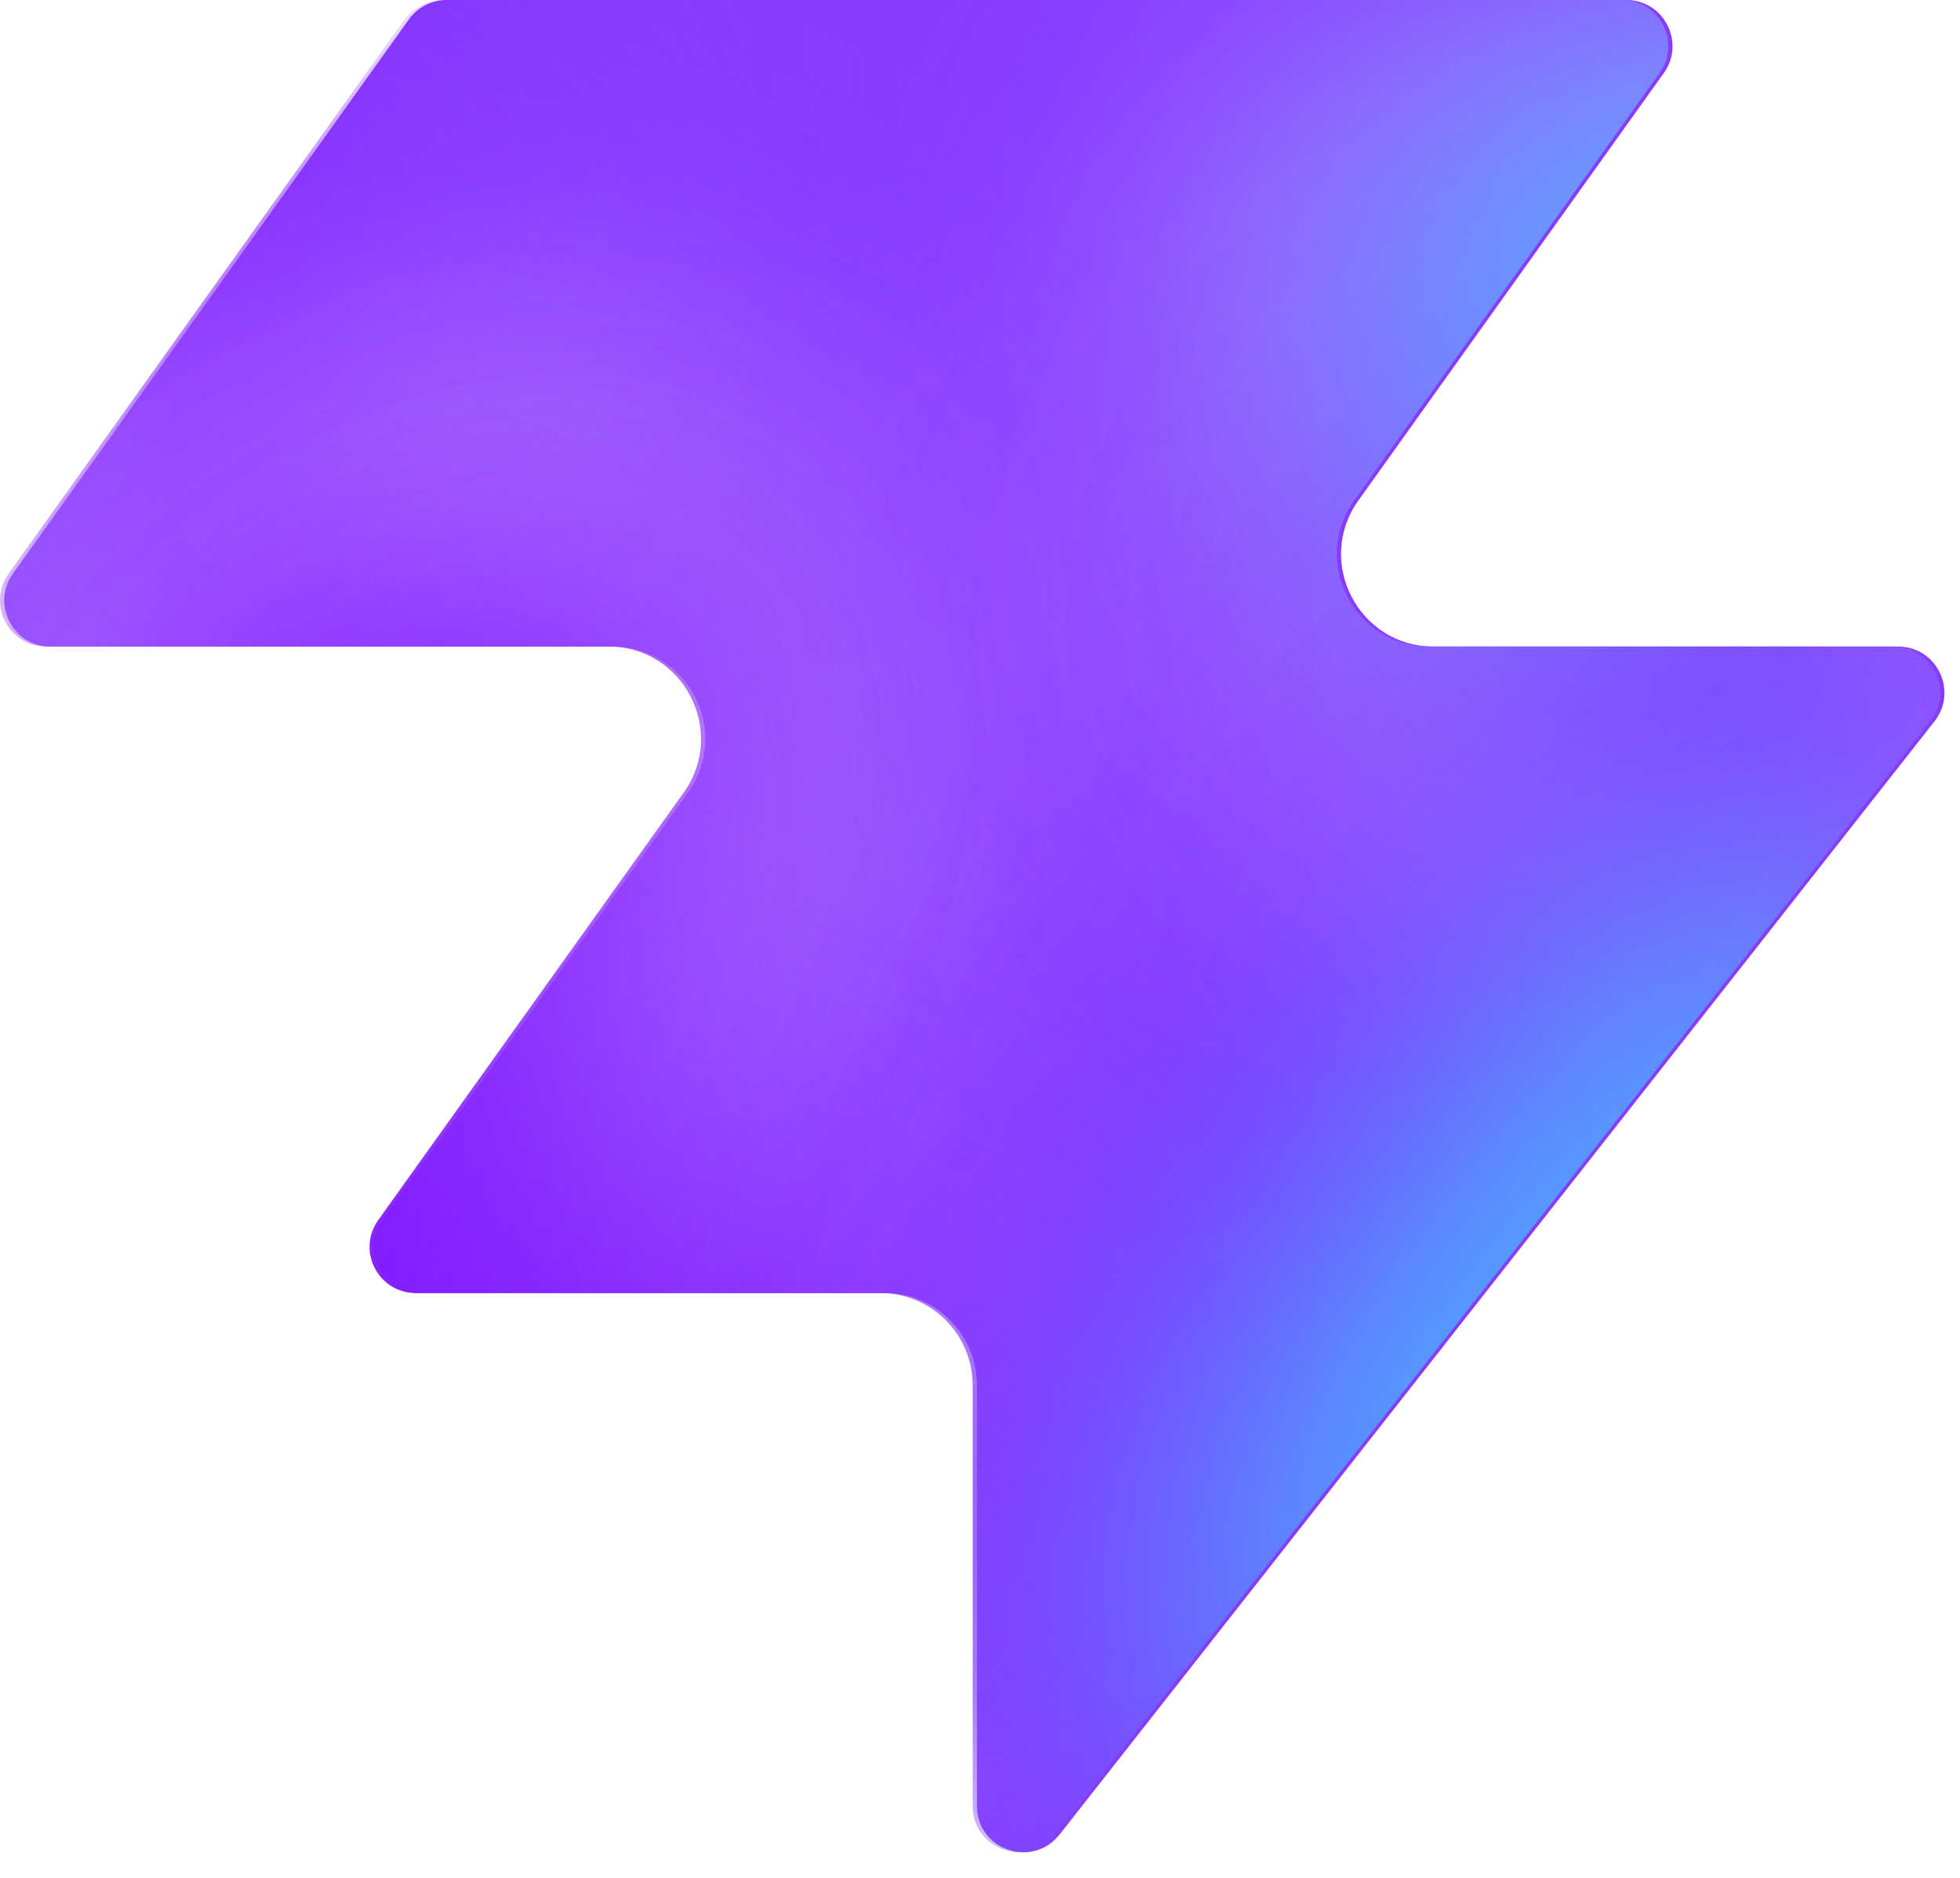
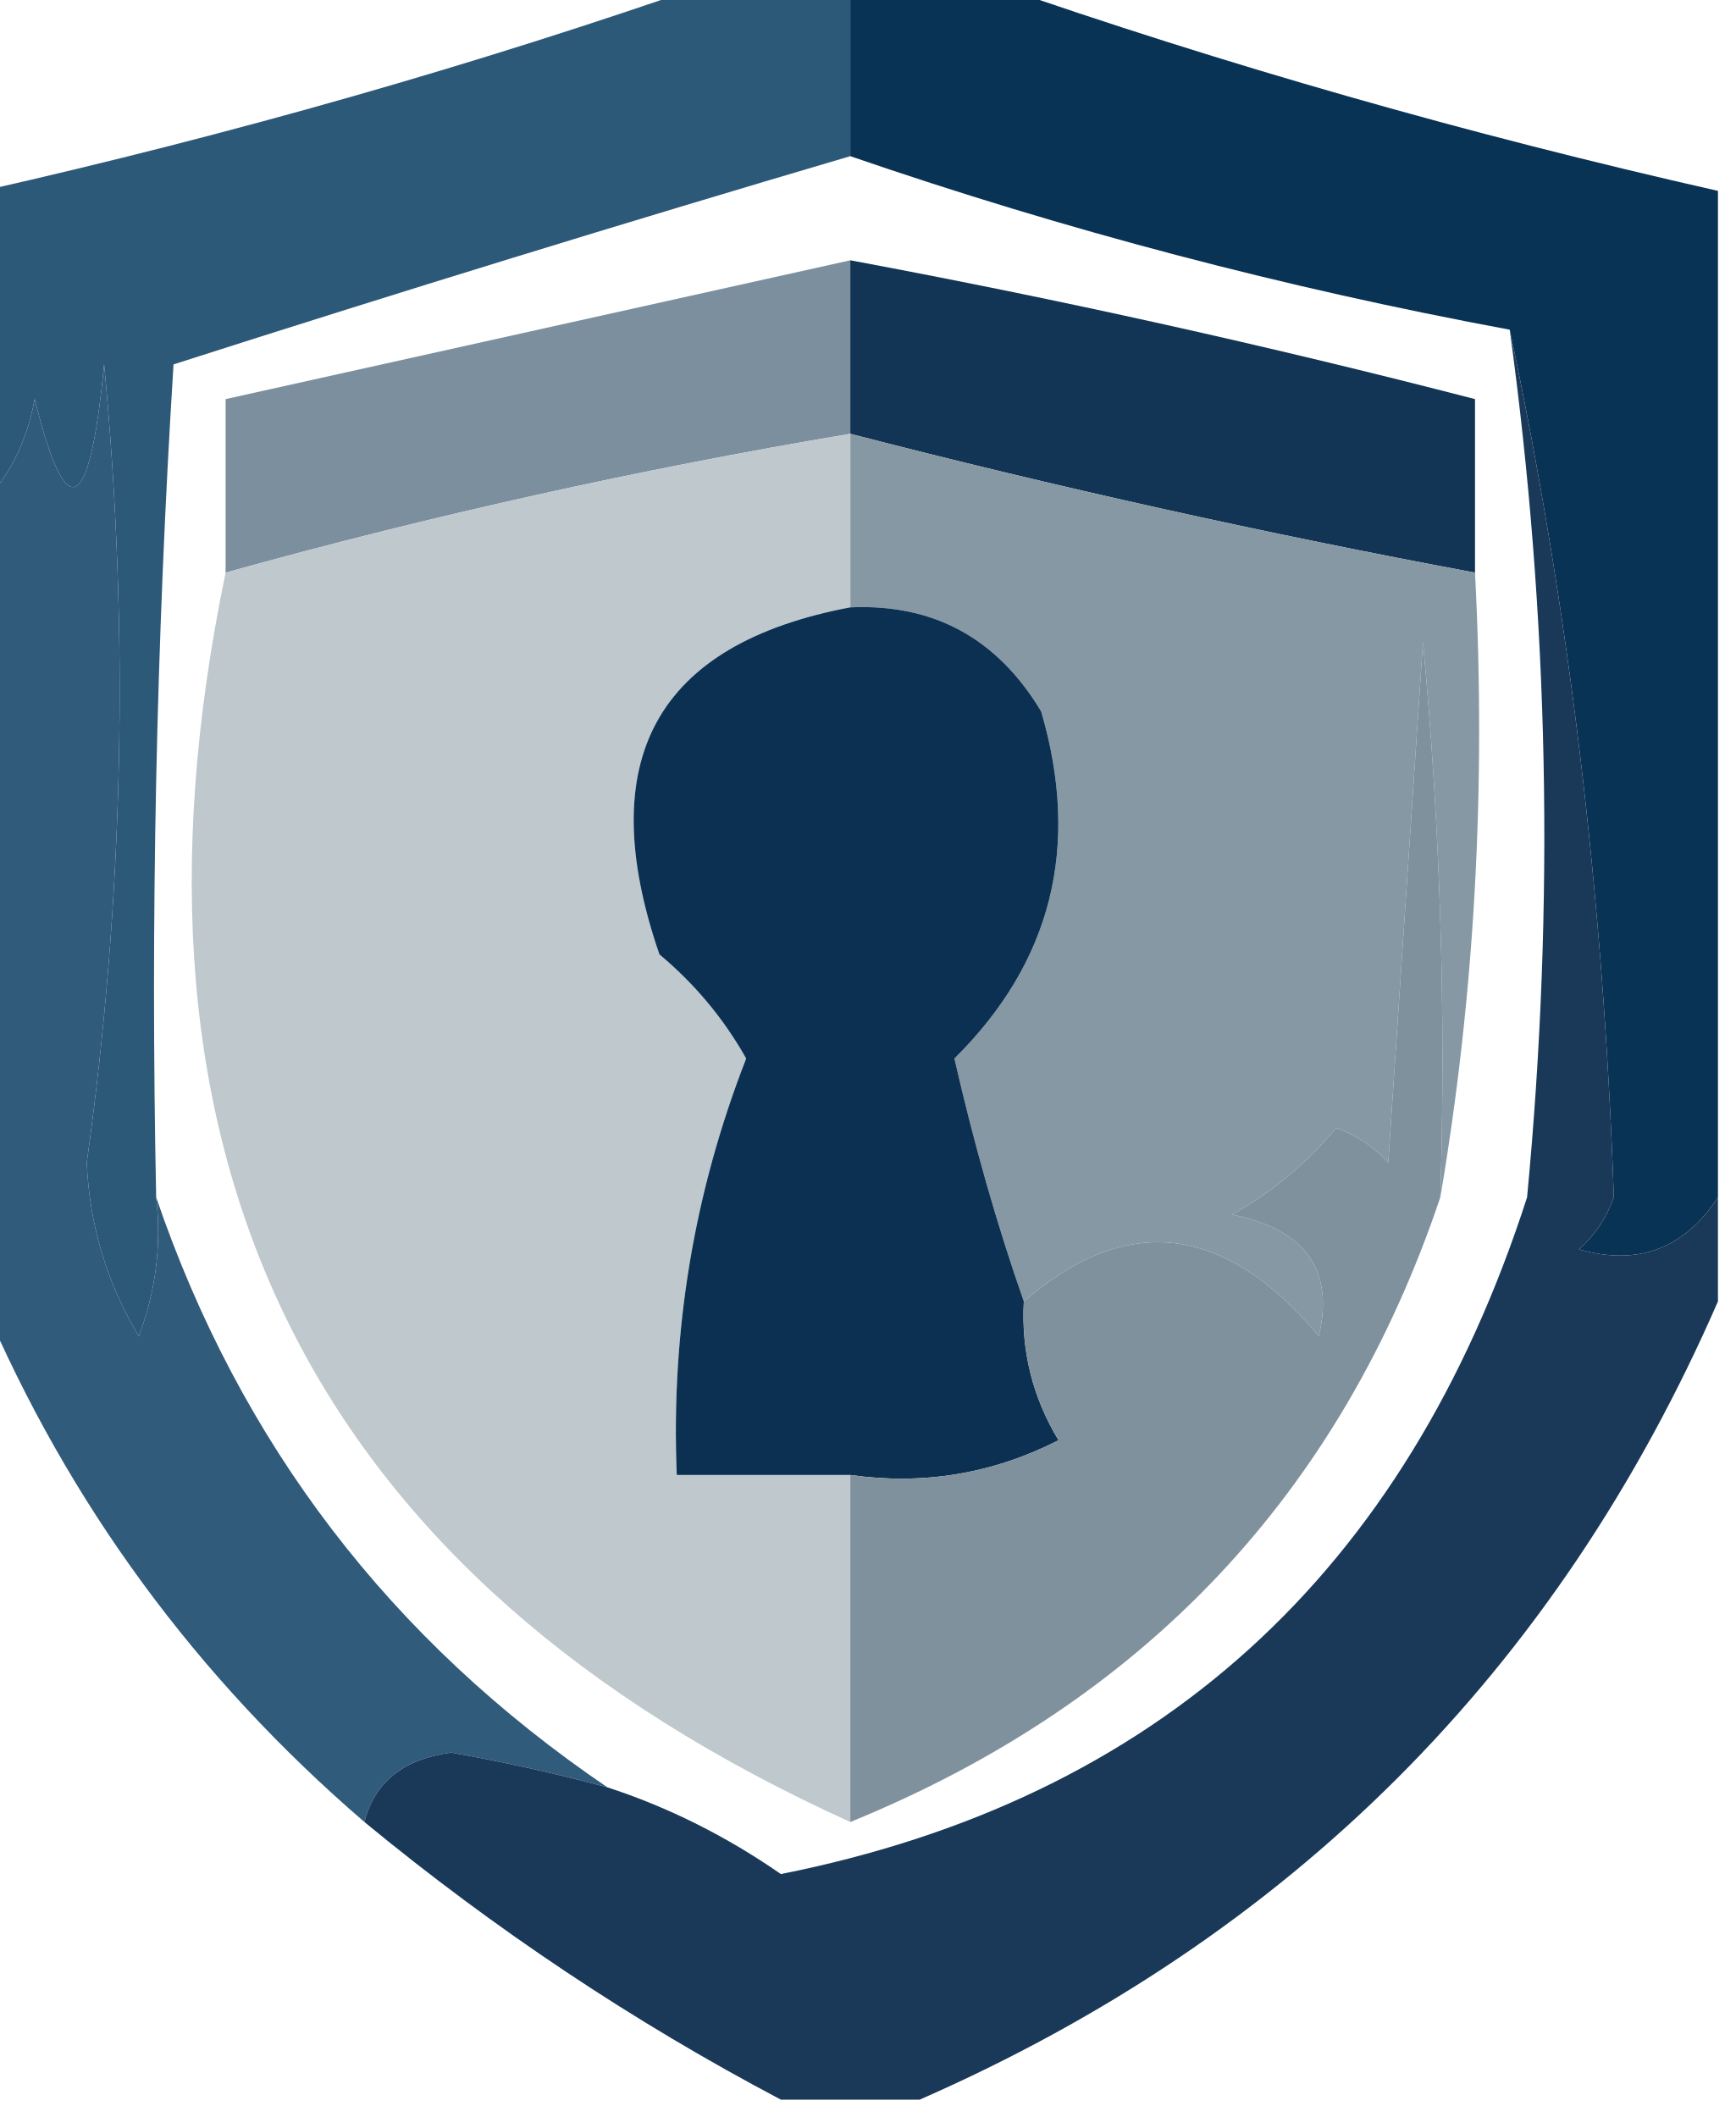
- <svg xmlns="http://www.w3.org/2000/svg" width="48" height="46" fill="none" viewBox="0 0 48 46">
-   <path fill="#863bff" d="M25.946 44.938c-.664.845-2.021.375-2.021-.698V33.937a2.26 2.26 0 0 0-2.262-2.262H10.287c-.92 0-1.456-1.04-.92-1.788l7.48-10.471c1.07-1.497 0-3.578-1.842-3.578H1.237c-.92 0-1.456-1.04-.92-1.788L10.013.474c.214-.297.556-.474.92-.474h28.894c.92 0 1.456 1.04.92 1.788l-7.48 10.471c-1.07 1.498 0 3.579 1.842 3.579h11.377c.943 0 1.473 1.088.89 1.83L25.947 44.94z" style="fill:#863bff;fill:color(display-p3 .525 .23 1);fill-opacity:1" />
-   <mask id="a" width="48" height="46" x="0" y="0" maskUnits="userSpaceOnUse" style="mask-type:alpha">
-     <path fill="#000" d="M25.842 44.938c-.664.844-2.021.375-2.021-.698V33.937a2.26 2.26 0 0 0-2.262-2.262H10.183c-.92 0-1.456-1.04-.92-1.788l7.48-10.471c1.07-1.498 0-3.579-1.842-3.579H1.133c-.92 0-1.456-1.04-.92-1.787L9.91.473c.214-.297.556-.474.92-.474h28.894c.92 0 1.456 1.04.92 1.788l-7.48 10.471c-1.07 1.498 0 3.578 1.842 3.578h11.377c.943 0 1.473 1.088.89 1.832L25.843 44.94z" style="fill:#000;fill-opacity:1" />
-   </mask>
-   <g mask="url(#a)">
-     <g filter="url(#b)">
-       <ellipse cx="5.508" cy="14.704" fill="#ede6ff" rx="5.508" ry="14.704" style="fill:#ede6ff;fill:color(display-p3 .927 .903 1);fill-opacity:1" transform="matrix(.00324 1 1 -.00324 -4.47 31.516)" />
-     </g>
-     <g filter="url(#c)">
-       <ellipse cx="10.399" cy="29.851" fill="#ede6ff" rx="10.399" ry="29.851" style="fill:#ede6ff;fill:color(display-p3 .927 .903 1);fill-opacity:1" transform="matrix(.00324 1 1 -.00324 -39.328 7.883)" />
-     </g>
-     <g filter="url(#d)">
-       <ellipse cx="5.508" cy="30.487" fill="#7e14ff" rx="5.508" ry="30.487" style="fill:#7e14ff;fill:color(display-p3 .492 .077 1);fill-opacity:1" transform="rotate(89.814 -25.913 -14.639)scale(1 -1)" />
-     </g>
-     <g filter="url(#e)">
-       <ellipse cx="5.508" cy="30.599" fill="#7e14ff" rx="5.508" ry="30.599" style="fill:#7e14ff;fill:color(display-p3 .492 .077 1);fill-opacity:1" transform="rotate(89.814 -32.644 -3.334)scale(1 -1)" />
-     </g>
-     <g filter="url(#f)">
-       <ellipse cx="5.508" cy="30.599" fill="#7e14ff" rx="5.508" ry="30.599" style="fill:#7e14ff;fill:color(display-p3 .492 .077 1);fill-opacity:1" transform="matrix(.00324 1 1 -.00324 -34.34 30.47)" />
-     </g>
-     <g filter="url(#g)">
-       <ellipse cx="14.072" cy="22.078" fill="#ede6ff" rx="14.072" ry="22.078" style="fill:#ede6ff;fill:color(display-p3 .927 .903 1);fill-opacity:1" transform="rotate(93.35 24.506 48.493)scale(-1 1)" />
-     </g>
-     <g filter="url(#h)">
-       <ellipse cx="3.47" cy="21.501" fill="#7e14ff" rx="3.47" ry="21.501" style="fill:#7e14ff;fill:color(display-p3 .492 .077 1);fill-opacity:1" transform="rotate(89.009 28.708 47.59)scale(-1 1)" />
-     </g>
-     <g filter="url(#i)">
-       <ellipse cx="3.47" cy="21.501" fill="#7e14ff" rx="3.47" ry="21.501" style="fill:#7e14ff;fill:color(display-p3 .492 .077 1);fill-opacity:1" transform="rotate(89.009 28.708 47.59)scale(-1 1)" />
-     </g>
-     <g filter="url(#j)">
-       <ellipse cx=".387" cy="8.972" fill="#7e14ff" rx="4.407" ry="29.108" style="fill:#7e14ff;fill:color(display-p3 .492 .077 1);fill-opacity:1" transform="rotate(39.51 .387 8.972)" />
-     </g>
-     <g filter="url(#k)">
-       <ellipse cx="47.523" cy="-6.092" fill="#7e14ff" rx="4.407" ry="29.108" style="fill:#7e14ff;fill:color(display-p3 .492 .077 1);fill-opacity:1" transform="rotate(37.892 47.523 -6.092)" />
-     </g>
-     <g filter="url(#l)">
-       <ellipse cx="41.412" cy="6.333" fill="#47bfff" rx="5.971" ry="9.665" style="fill:#47bfff;fill:color(display-p3 .28 .748 1);fill-opacity:1" transform="rotate(37.892 41.412 6.333)" />
-     </g>
-     <g filter="url(#m)">
-       <ellipse cx="-1.879" cy="38.332" fill="#7e14ff" rx="4.407" ry="29.108" style="fill:#7e14ff;fill:color(display-p3 .492 .077 1);fill-opacity:1" transform="rotate(37.892 -1.88 38.332)" />
-     </g>
-     <g filter="url(#n)">
-       <ellipse cx="-1.879" cy="38.332" fill="#7e14ff" rx="4.407" ry="29.108" style="fill:#7e14ff;fill:color(display-p3 .492 .077 1);fill-opacity:1" transform="rotate(37.892 -1.88 38.332)" />
-     </g>
-     <g filter="url(#o)">
-       <ellipse cx="35.651" cy="29.907" fill="#7e14ff" rx="4.407" ry="29.108" style="fill:#7e14ff;fill:color(display-p3 .492 .077 1);fill-opacity:1" transform="rotate(37.892 35.651 29.907)" />
-     </g>
-     <g filter="url(#p)">
-       <ellipse cx="38.418" cy="32.4" fill="#47bfff" rx="5.971" ry="15.297" style="fill:#47bfff;fill:color(display-p3 .28 .748 1);fill-opacity:1" transform="rotate(37.892 38.418 32.4)" />
-     </g>
+ <svg xmlns="http://www.w3.org/2000/svg" version="1.1" width="50px" height="61px" style="shape-rendering:geometricPrecision; text-rendering:geometricPrecision; image-rendering:optimizeQuality; fill-rule:evenodd; clip-rule:evenodd">
+   <g>
+     <path style="opacity:1" fill="#2d5979" d="M 20.5,-0.5 C 21.833,-0.5 23.167,-0.5 24.5,-0.5C 24.5,1.167 24.5,2.833 24.5,4.5C 17.983,6.421 11.483,8.421 5,10.5C 4.5,18.493 4.334,26.493 4.5,34.5C 4.657,35.873 4.49,37.207 4,38.5C 3.077,36.966 2.577,35.299 2.5,33.5C 3.565,25.856 3.732,18.189 3,10.5C 2.581,14.852 1.914,15.185 1,11.5C 0.768,12.738 0.268,13.738 -0.5,14.5C -0.5,11.5 -0.5,8.5 -0.5,5.5C 6.712,3.869 13.712,1.869 20.5,-0.5 Z" />
  </g>
-   <defs>
-     <filter id="b" width="60.045" height="41.654" x="-19.77" y="16.149" color-interpolation-filters="sRGB" filterUnits="userSpaceOnUse">
-       <feFlood flood-opacity="0" result="BackgroundImageFix" />
-       <feBlend in="SourceGraphic" in2="BackgroundImageFix" result="shape" />
-       <feGaussianBlur result="effect1_foregroundBlur_2002_17158" stdDeviation="7.659" />
-     </filter>
-     <filter id="c" width="90.34" height="51.437" x="-54.613" y="-7.533" color-interpolation-filters="sRGB" filterUnits="userSpaceOnUse">
-       <feFlood flood-opacity="0" result="BackgroundImageFix" />
-       <feBlend in="SourceGraphic" in2="BackgroundImageFix" result="shape" />
-       <feGaussianBlur result="effect1_foregroundBlur_2002_17158" stdDeviation="7.659" />
-     </filter>
-     <filter id="d" width="79.355" height="29.4" x="-49.64" y="2.03" color-interpolation-filters="sRGB" filterUnits="userSpaceOnUse">
-       <feFlood flood-opacity="0" result="BackgroundImageFix" />
-       <feBlend in="SourceGraphic" in2="BackgroundImageFix" result="shape" />
-       <feGaussianBlur result="effect1_foregroundBlur_2002_17158" stdDeviation="4.596" />
-     </filter>
-     <filter id="e" width="79.579" height="29.4" x="-45.045" y="20.029" color-interpolation-filters="sRGB" filterUnits="userSpaceOnUse">
-       <feFlood flood-opacity="0" result="BackgroundImageFix" />
-       <feBlend in="SourceGraphic" in2="BackgroundImageFix" result="shape" />
-       <feGaussianBlur result="effect1_foregroundBlur_2002_17158" stdDeviation="4.596" />
-     </filter>
-     <filter id="f" width="79.579" height="29.4" x="-43.513" y="21.178" color-interpolation-filters="sRGB" filterUnits="userSpaceOnUse">
-       <feFlood flood-opacity="0" result="BackgroundImageFix" />
-       <feBlend in="SourceGraphic" in2="BackgroundImageFix" result="shape" />
-       <feGaussianBlur result="effect1_foregroundBlur_2002_17158" stdDeviation="4.596" />
-     </filter>
-     <filter id="g" width="74.749" height="58.852" x="15.756" y="-17.901" color-interpolation-filters="sRGB" filterUnits="userSpaceOnUse">
-       <feFlood flood-opacity="0" result="BackgroundImageFix" />
-       <feBlend in="SourceGraphic" in2="BackgroundImageFix" result="shape" />
-       <feGaussianBlur result="effect1_foregroundBlur_2002_17158" stdDeviation="7.659" />
-     </filter>
-     <filter id="h" width="61.377" height="25.362" x="23.548" y="2.284" color-interpolation-filters="sRGB" filterUnits="userSpaceOnUse">
-       <feFlood flood-opacity="0" result="BackgroundImageFix" />
-       <feBlend in="SourceGraphic" in2="BackgroundImageFix" result="shape" />
-       <feGaussianBlur result="effect1_foregroundBlur_2002_17158" stdDeviation="4.596" />
-     </filter>
-     <filter id="i" width="61.377" height="25.362" x="23.548" y="2.284" color-interpolation-filters="sRGB" filterUnits="userSpaceOnUse">
-       <feFlood flood-opacity="0" result="BackgroundImageFix" />
-       <feBlend in="SourceGraphic" in2="BackgroundImageFix" result="shape" />
-       <feGaussianBlur result="effect1_foregroundBlur_2002_17158" stdDeviation="4.596" />
-     </filter>
-     <filter id="j" width="56.045" height="63.649" x="-27.636" y="-22.853" color-interpolation-filters="sRGB" filterUnits="userSpaceOnUse">
-       <feFlood flood-opacity="0" result="BackgroundImageFix" />
-       <feBlend in="SourceGraphic" in2="BackgroundImageFix" result="shape" />
-       <feGaussianBlur result="effect1_foregroundBlur_2002_17158" stdDeviation="4.596" />
-     </filter>
-     <filter id="k" width="54.814" height="64.646" x="20.116" y="-38.415" color-interpolation-filters="sRGB" filterUnits="userSpaceOnUse">
-       <feFlood flood-opacity="0" result="BackgroundImageFix" />
-       <feBlend in="SourceGraphic" in2="BackgroundImageFix" result="shape" />
-       <feGaussianBlur result="effect1_foregroundBlur_2002_17158" stdDeviation="4.596" />
-     </filter>
-     <filter id="l" width="33.541" height="35.313" x="24.641" y="-11.323" color-interpolation-filters="sRGB" filterUnits="userSpaceOnUse">
-       <feFlood flood-opacity="0" result="BackgroundImageFix" />
-       <feBlend in="SourceGraphic" in2="BackgroundImageFix" result="shape" />
-       <feGaussianBlur result="effect1_foregroundBlur_2002_17158" stdDeviation="4.596" />
-     </filter>
-     <filter id="m" width="54.814" height="64.646" x="-29.286" y="6.009" color-interpolation-filters="sRGB" filterUnits="userSpaceOnUse">
-       <feFlood flood-opacity="0" result="BackgroundImageFix" />
-       <feBlend in="SourceGraphic" in2="BackgroundImageFix" result="shape" />
-       <feGaussianBlur result="effect1_foregroundBlur_2002_17158" stdDeviation="4.596" />
-     </filter>
-     <filter id="n" width="54.814" height="64.646" x="-29.286" y="6.009" color-interpolation-filters="sRGB" filterUnits="userSpaceOnUse">
-       <feFlood flood-opacity="0" result="BackgroundImageFix" />
-       <feBlend in="SourceGraphic" in2="BackgroundImageFix" result="shape" />
-       <feGaussianBlur result="effect1_foregroundBlur_2002_17158" stdDeviation="4.596" />
-     </filter>
-     <filter id="o" width="54.814" height="64.646" x="8.244" y="-2.416" color-interpolation-filters="sRGB" filterUnits="userSpaceOnUse">
-       <feFlood flood-opacity="0" result="BackgroundImageFix" />
-       <feBlend in="SourceGraphic" in2="BackgroundImageFix" result="shape" />
-       <feGaussianBlur result="effect1_foregroundBlur_2002_17158" stdDeviation="4.596" />
-     </filter>
-     <filter id="p" width="39.409" height="43.623" x="18.713" y="10.588" color-interpolation-filters="sRGB" filterUnits="userSpaceOnUse">
-       <feFlood flood-opacity="0" result="BackgroundImageFix" />
-       <feBlend in="SourceGraphic" in2="BackgroundImageFix" result="shape" />
-       <feGaussianBlur result="effect1_foregroundBlur_2002_17158" stdDeviation="4.596" />
-     </filter>
-   </defs>
+   <g>
+     <path style="opacity:1" fill="#093355" d="M 24.5,-0.5 C 25.833,-0.5 27.167,-0.5 28.5,-0.5C 35.288,1.869 42.288,3.869 49.5,5.5C 49.5,15.167 49.5,24.833 49.5,34.5C 48.527,35.984 47.193,36.484 45.5,36C 45.957,35.586 46.291,35.086 46.5,34.5C 46.2,25.818 45.2,17.485 43.5,9.5C 37.022,8.297 30.688,6.631 24.5,4.5C 24.5,2.833 24.5,1.167 24.5,-0.5 Z" />
+   </g>
+   <g>
+     <path style="opacity:1" fill="#7c8f9e" d="M 24.5,7.5 C 24.5,9.167 24.5,10.833 24.5,12.5C 18.426,13.519 12.426,14.852 6.5,16.5C 6.5,14.833 6.5,13.167 6.5,11.5C 12.5,10.167 18.5,8.833 24.5,7.5 Z" />
+   </g>
+   <g>
+     <path style="opacity:1" fill="#123455" d="M 24.5,7.5 C 30.546,8.627 36.546,9.96 42.5,11.5C 42.5,13.167 42.5,14.833 42.5,16.5C 36.454,15.373 30.454,14.04 24.5,12.5C 24.5,10.833 24.5,9.167 24.5,7.5 Z" />
+   </g>
+   <g>
+     <path style="opacity:1" fill="#8698a4" d="M 24.5,12.5 C 30.454,14.04 36.454,15.373 42.5,16.5C 42.823,22.69 42.49,28.69 41.5,34.5C 41.666,29.156 41.499,23.823 41,18.5C 40.667,23.5 40.333,28.5 40,33.5C 39.586,33.043 39.086,32.709 38.5,32.5C 37.646,33.522 36.646,34.355 35.5,35C 37.614,35.424 38.448,36.591 38,38.5C 35.297,35.263 32.463,34.929 29.5,37.5C 28.734,35.316 28.067,32.982 27.5,30.5C 30.307,27.722 31.14,24.389 30,20.5C 28.736,18.393 26.903,17.393 24.5,17.5C 24.5,15.833 24.5,14.167 24.5,12.5 Z" />
+   </g>
+   <g>
+     <path style="opacity:1" fill="#305b7b" d="M 4.5,34.5 C 6.919,41.591 11.252,47.258 17.5,51.5C 16.033,51.106 14.533,50.773 13,50.5C 11.624,50.684 10.791,51.351 10.5,52.5C 5.645,48.321 1.979,43.321 -0.5,37.5C -0.5,29.833 -0.5,22.167 -0.5,14.5C 0.268,13.738 0.768,12.738 1,11.5C 1.914,15.185 2.581,14.852 3,10.5C 3.732,18.189 3.565,25.856 2.5,33.5C 2.577,35.299 3.077,36.966 4,38.5C 4.49,37.207 4.657,35.873 4.5,34.5 Z" />
+   </g>
+   <g>
+     <path style="opacity:1" fill="#bec8cd" d="M 24.5,12.5 C 24.5,14.167 24.5,15.833 24.5,17.5C 18.905,18.56 17.071,21.893 19,27.5C 20.022,28.354 20.855,29.354 21.5,30.5C 19.997,34.356 19.33,38.356 19.5,42.5C 21.167,42.5 22.833,42.5 24.5,42.5C 24.5,45.833 24.5,49.167 24.5,52.5C 8.981,45.462 2.981,33.462 6.5,16.5C 12.426,14.852 18.426,13.519 24.5,12.5 Z" />
+   </g>
+   <g>
+     <path style="opacity:1" fill="#0b3052" d="M 24.5,17.5 C 26.903,17.393 28.736,18.393 30,20.5C 31.14,24.389 30.307,27.722 27.5,30.5C 28.067,32.982 28.734,35.316 29.5,37.5C 29.421,38.931 29.754,40.264 30.5,41.5C 28.604,42.466 26.604,42.799 24.5,42.5C 22.833,42.5 21.167,42.5 19.5,42.5C 19.33,38.356 19.997,34.356 21.5,30.5C 20.855,29.354 20.022,28.354 19,27.5C 17.071,21.893 18.905,18.56 24.5,17.5 Z" />
+   </g>
+   <g>
+     <path style="opacity:1" fill="#80919e" d="M 41.5,34.5 C 38.623,43.046 32.956,49.046 24.5,52.5C 24.5,49.167 24.5,45.833 24.5,42.5C 26.604,42.799 28.604,42.466 30.5,41.5C 29.754,40.264 29.421,38.931 29.5,37.5C 32.463,34.929 35.297,35.263 38,38.5C 38.448,36.591 37.614,35.424 35.5,35C 36.646,34.355 37.646,33.522 38.5,32.5C 39.086,32.709 39.586,33.043 40,33.5C 40.333,28.5 40.667,23.5 41,18.5C 41.499,23.823 41.666,29.156 41.5,34.5 Z" />
+   </g>
+   <g>
+     <path style="opacity:1" fill="#1a3959" d="M 43.5,9.5 C 45.2,17.485 46.2,25.818 46.5,34.5C 46.291,35.086 45.957,35.586 45.5,36C 47.193,36.484 48.527,35.984 49.5,34.5C 49.5,35.5 49.5,36.5 49.5,37.5C 44.859,48.141 37.192,55.808 26.5,60.5C 25.167,60.5 23.833,60.5 22.5,60.5C 18.251,58.259 14.251,55.592 10.5,52.5C 10.791,51.351 11.624,50.684 13,50.5C 14.533,50.773 16.033,51.106 17.5,51.5C 19.255,52.072 20.922,52.906 22.5,54C 33.338,51.841 40.505,45.341 44,34.5C 44.801,26.088 44.634,17.755 43.5,9.5 Z" />
+   </g>
</svg>
